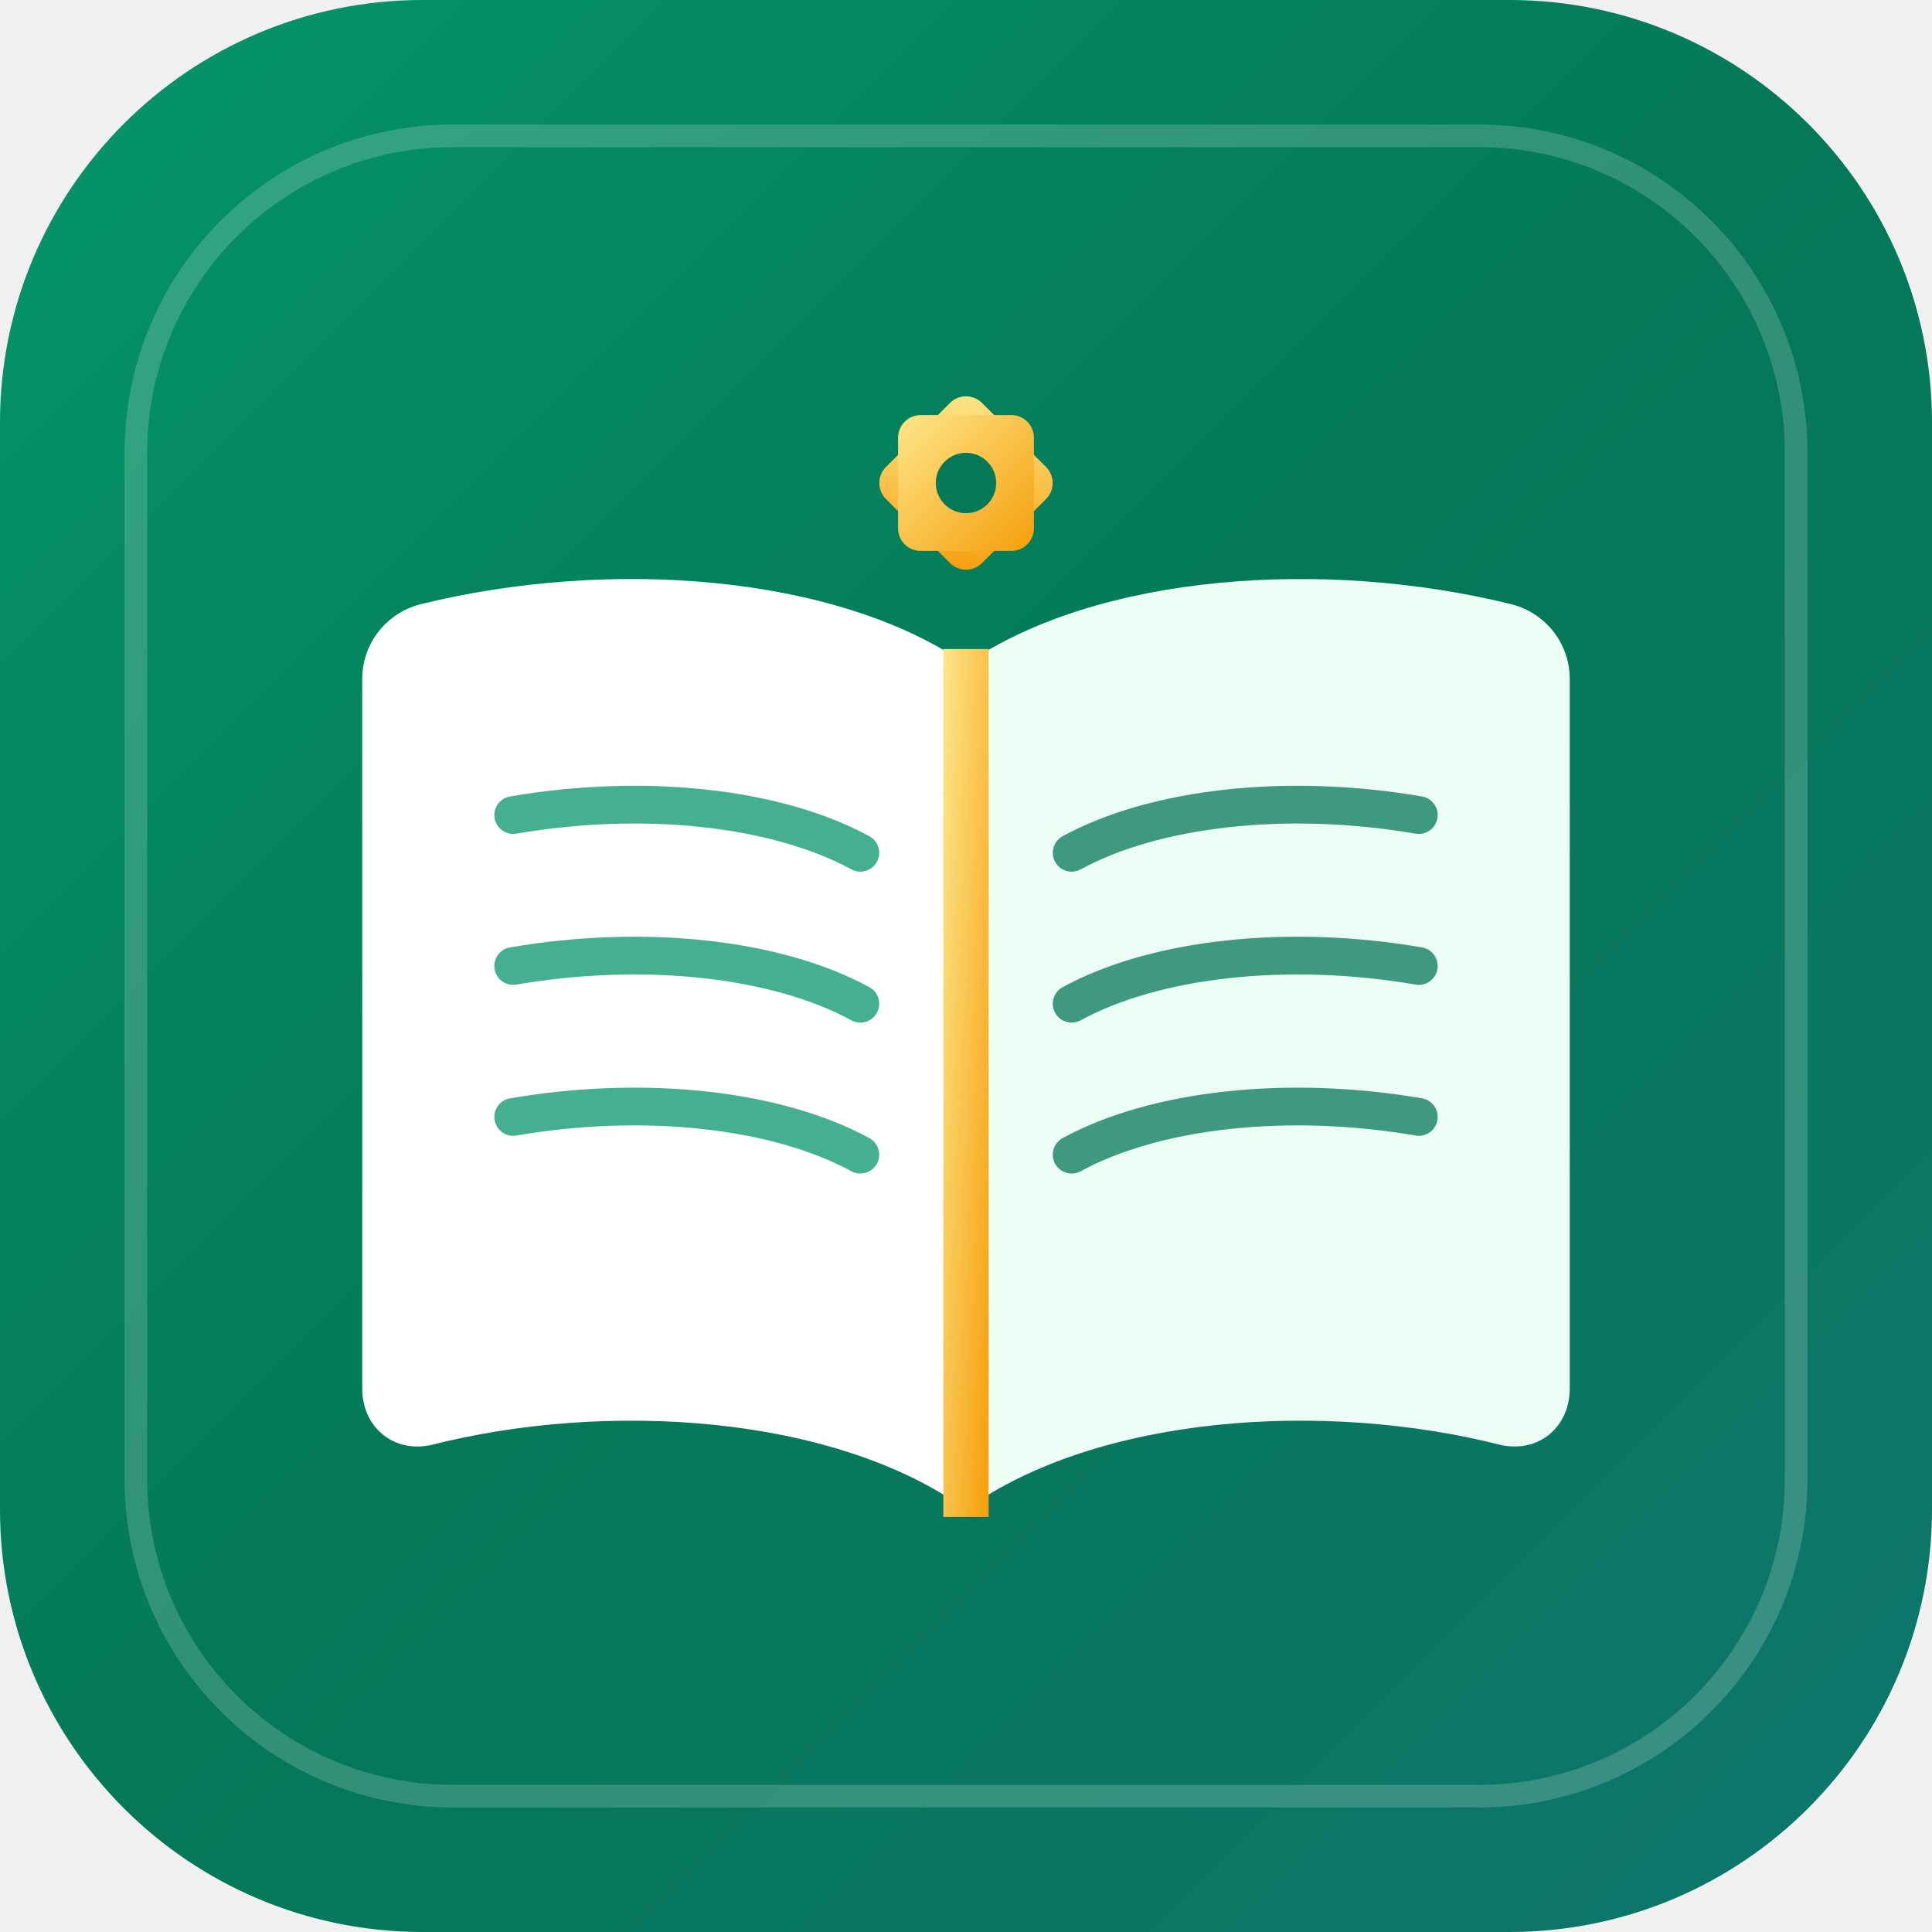
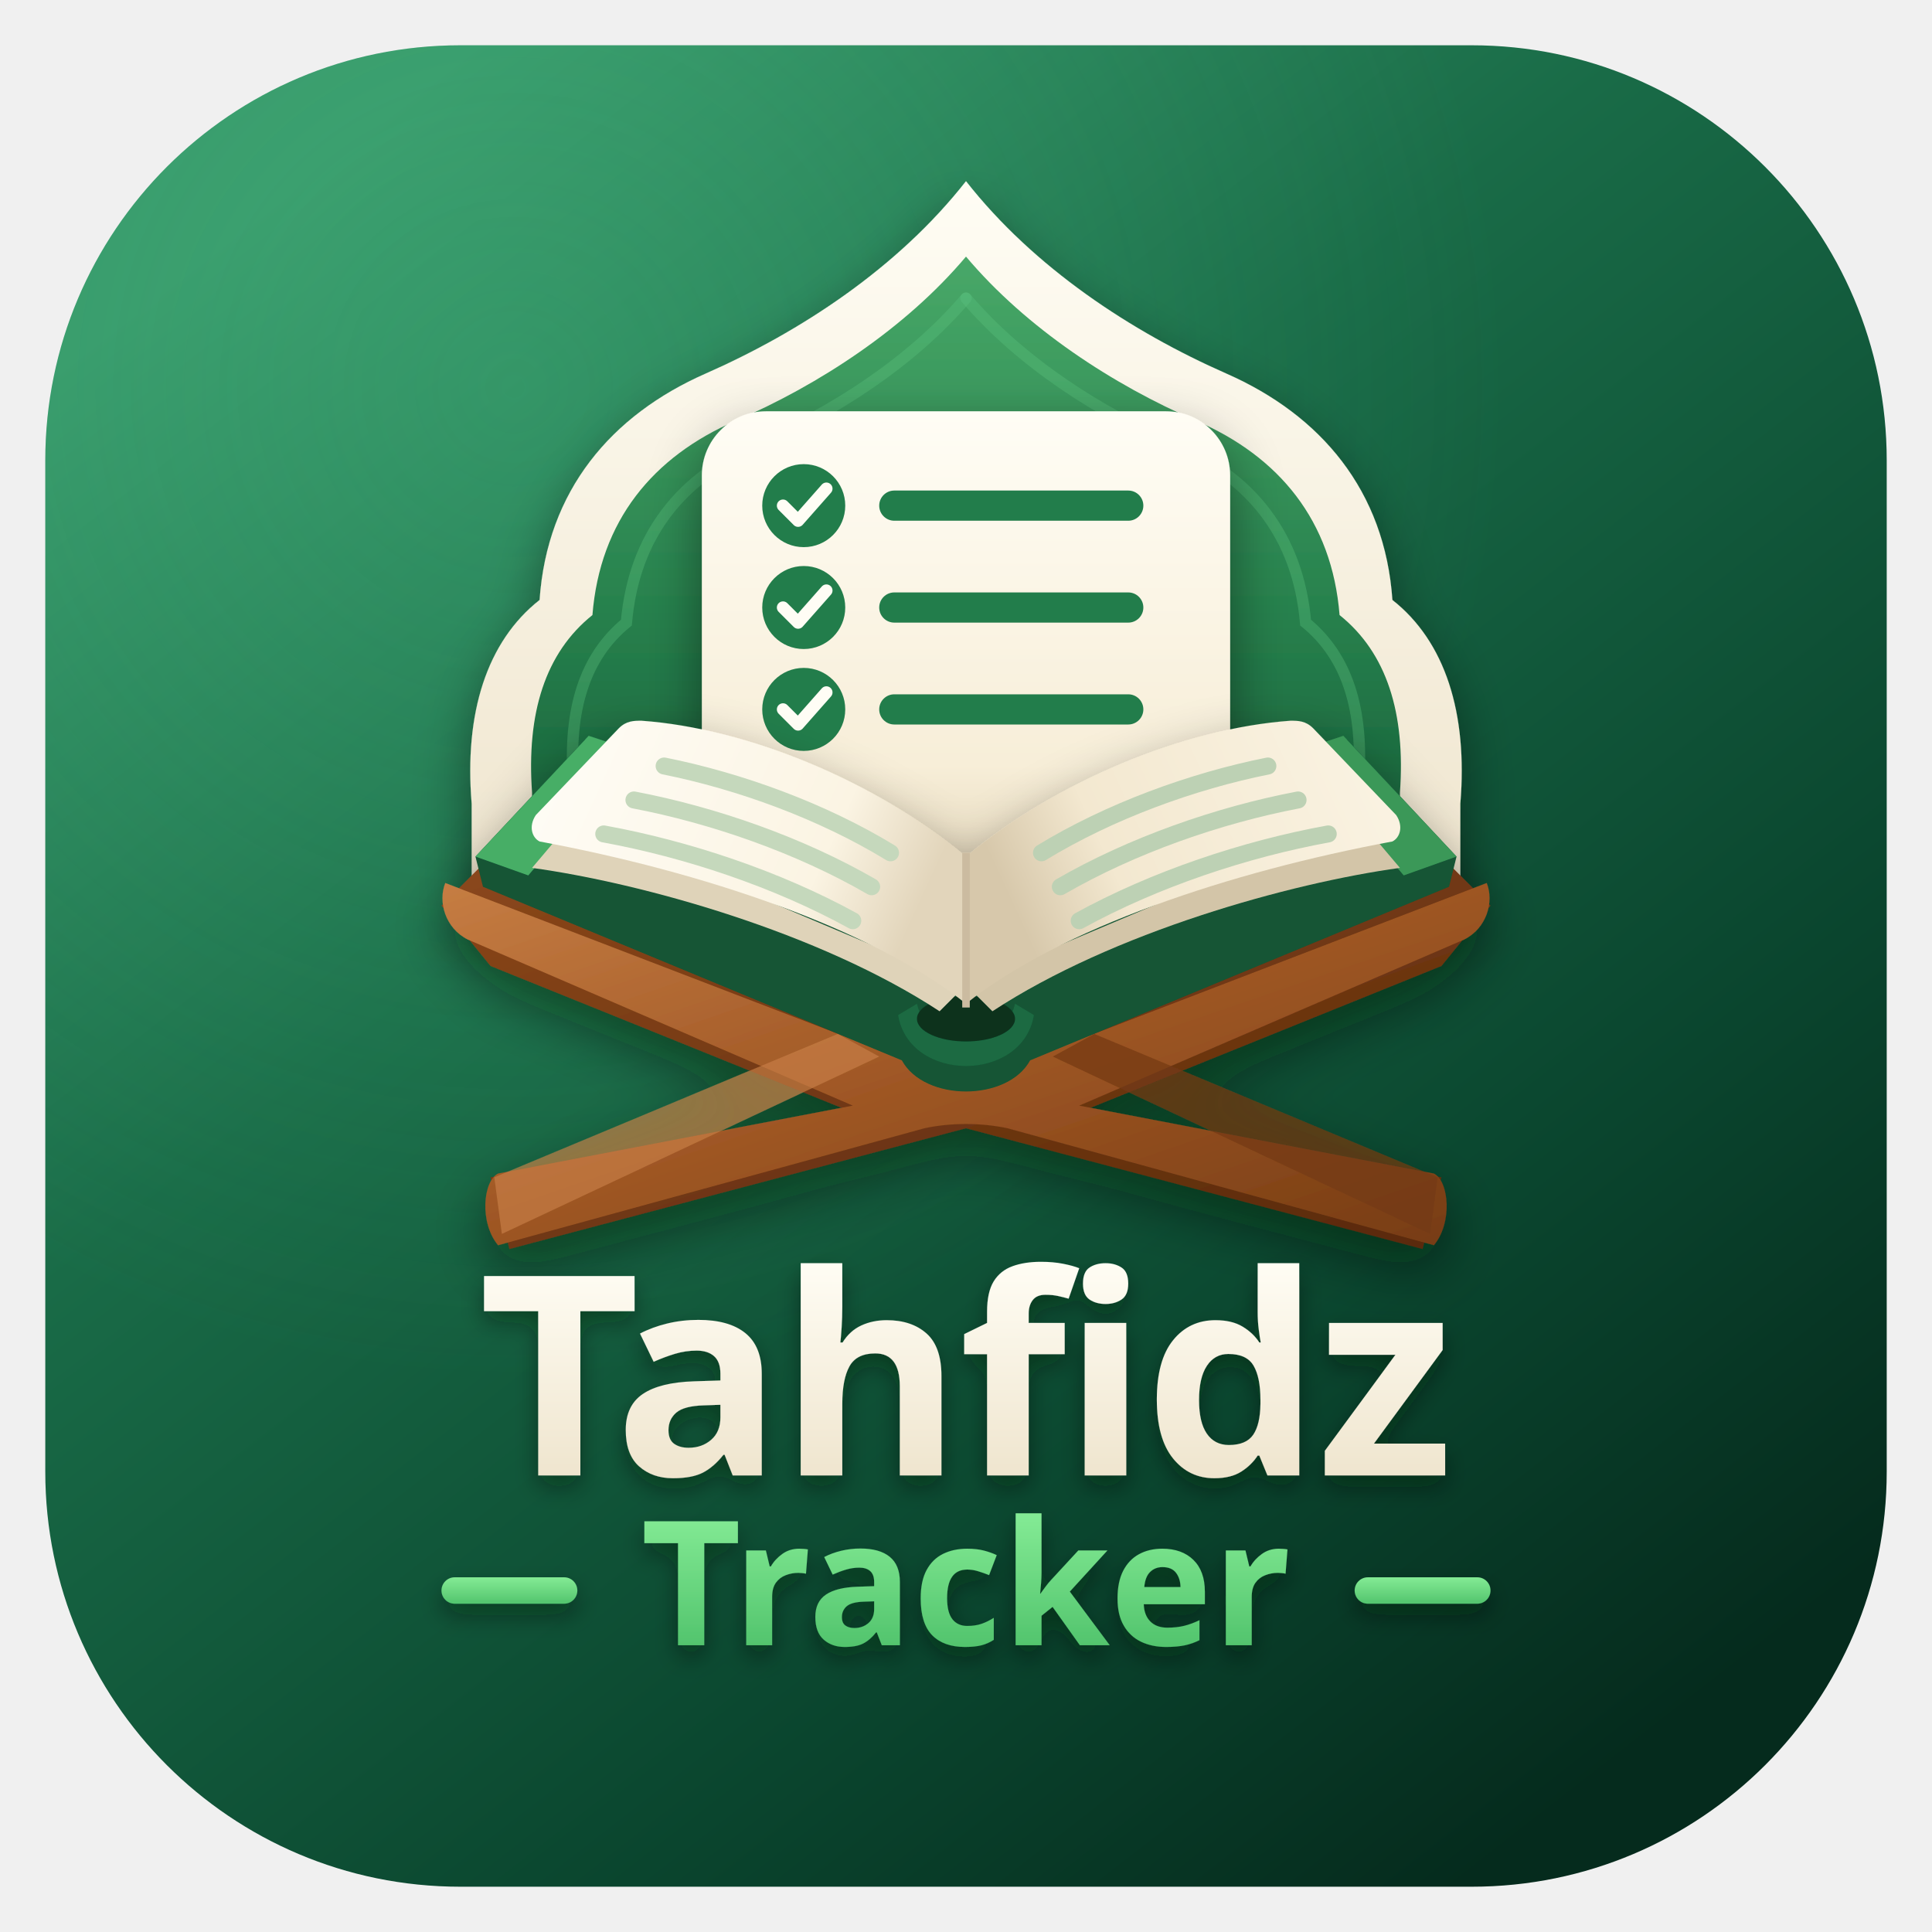
- <svg xmlns="http://www.w3.org/2000/svg" viewBox="0 0 512 512" width="512" height="512">
+ <svg xmlns="http://www.w3.org/2000/svg" viewBox="0 0 1024 1024" width="512" height="512">
  <defs>
-     <linearGradient id="bgGrad" x1="0%" y1="0%" x2="100%" y2="100%">
-       <stop offset="0%" stop-color="#059669" />
-       <stop offset="50%" stop-color="#047857" />
-       <stop offset="100%" stop-color="#0f766e" />
+     <linearGradient id="bgGrad" x1="15%" y1="5%" x2="85%" y2="95%">
+       <stop offset="0%" stop-color="#359668" />
+       <stop offset="35%" stop-color="#196b47" />
+       <stop offset="75%" stop-color="#0a452e" />
+       <stop offset="100%" stop-color="#052b1d" />
    </linearGradient>
-     <linearGradient id="goldGrad" x1="0%" y1="0%" x2="100%" y2="100%">
-       <stop offset="0%" stop-color="#fde68a" />
-       <stop offset="100%" stop-color="#f59e0b" />
+     <linearGradient id="domeInnerGrad" x1="50%" y1="0%" x2="50%" y2="100%">
+       <stop offset="0%" stop-color="#48a868" />
+       <stop offset="55%" stop-color="#28824e" />
+       <stop offset="100%" stop-color="#155d37" />
    </linearGradient>
+     <linearGradient id="creamGrad" x1="0%" y1="0%" x2="0%" y2="100%">
+       <stop offset="0%" stop-color="#fffdf4" />
+       <stop offset="100%" stop-color="#efe5ce" />
+     </linearGradient>
+     <linearGradient id="cardGrad" x1="0%" y1="0%" x2="0%" y2="100%">
+       <stop offset="0%" stop-color="#fffdf5" />
+       <stop offset="75%" stop-color="#f7eed8" />
+       <stop offset="100%" stop-color="#e5d8bc" />
+     </linearGradient>
+     <linearGradient id="pageLeftGrad" x1="0%" y1="0%" x2="100%" y2="30%">
+       <stop offset="0%" stop-color="#fffdf7" />
+       <stop offset="75%" stop-color="#fbf4e3" />
+       <stop offset="100%" stop-color="#e2d5bb" />
+     </linearGradient>
+     <linearGradient id="pageRightGrad" x1="100%" y1="0%" x2="0%" y2="30%">
+       <stop offset="0%" stop-color="#fbf4e4" />
+       <stop offset="75%" stop-color="#f3e8d0" />
+       <stop offset="100%" stop-color="#d7c8ab" />
+     </linearGradient>
+     <linearGradient id="woodLight" x1="0%" y1="0%" x2="100%" y2="100%">
+       <stop offset="0%" stop-color="#c67d43" />
+       <stop offset="50%" stop-color="#9e5624" />
+       <stop offset="100%" stop-color="#753b13" />
+     </linearGradient>
+     <linearGradient id="woodDark" x1="0%" y1="0%" x2="100%" y2="100%">
+       <stop offset="0%" stop-color="#8b471b" />
+       <stop offset="100%" stop-color="#58290b" />
+     </linearGradient>
+     <linearGradient id="trackerGrad" x1="0%" y1="0%" x2="0%" y2="100%">
+       <stop offset="0%" stop-color="#84eb95" />
+       <stop offset="100%" stop-color="#52c46d" />
+     </linearGradient>
+     <filter id="dropShadow" x="-15%" y="-15%" width="130%" height="135%">
+       <feDropShadow dx="0" dy="12" stdDeviation="14" flood-color="#021a10" flood-opacity="0.45" />
+     </filter>
+     <filter id="textShadow" x="-10%" y="-10%" width="120%" height="130%">
+       <feDropShadow dx="0" dy="6" stdDeviation="6" flood-color="#021a10" flood-opacity="0.4" />
+     </filter>
  </defs>
-   <rect width="512" height="512" rx="112" fill="url(#bgGrad)" />
-   <rect x="36" y="36" width="440" height="440" rx="84" fill="none" stroke="#ffffff" stroke-opacity="0.18" stroke-width="6" />
-   <g transform="translate(96, 120)">
-     <path d="M160 56 C125 32, 65 28, 16 40 C7 42, 0 50, 0 60 L0 248 C0 258, 8 265, 18 263 C65 251, 125 255, 160 280 Z" fill="#ffffff" />
-     <path d="M160 56 C195 32, 255 28, 304 40 C313 42, 320 50, 320 60 L320 248 C320 258, 312 265, 302 263 C255 251, 195 255, 160 280 Z" fill="#ecfdf5" />
-     <path d="M154 52 L166 52 L166 282 L154 282 Z" fill="url(#goldGrad)" />
-     <path d="M40 96 C75 90, 110 94, 132 106" stroke="#059669" stroke-width="10" stroke-linecap="round" fill="none" opacity="0.75" />
-     <path d="M40 136 C75 130, 110 134, 132 146" stroke="#059669" stroke-width="10" stroke-linecap="round" fill="none" opacity="0.75" />
-     <path d="M40 176 C75 170, 110 174, 132 186" stroke="#059669" stroke-width="10" stroke-linecap="round" fill="none" opacity="0.75" />
-     <path d="M280 96 C245 90, 210 94, 188 106" stroke="#047857" stroke-width="10" stroke-linecap="round" fill="none" opacity="0.75" />
-     <path d="M280 136 C245 130, 210 134, 188 146" stroke="#047857" stroke-width="10" stroke-linecap="round" fill="none" opacity="0.75" />
-     <path d="M280 176 C245 170, 210 174, 188 186" stroke="#047857" stroke-width="10" stroke-linecap="round" fill="none" opacity="0.75" />
-     <g transform="translate(160, 8)">
-       <rect x="-18" y="-18" width="36" height="36" rx="6" fill="url(#goldGrad)" transform="rotate(45)" />
-       <rect x="-18" y="-18" width="36" height="36" rx="6" fill="url(#goldGrad)" />
-       <circle cx="0" cy="0" r="8" fill="#047857" />
-     </g>
+   <rect x="24" y="24" width="976" height="976" rx="220" fill="url(#bgGrad)" />
+   <radialGradient id="topGlow" cx="25%" cy="18%" r="55%">
+     <stop offset="0%" stop-color="#5cd696" stop-opacity="0.22" />
+     <stop offset="100%" stop-color="#5cd696" stop-opacity="0" />
+   </radialGradient>
+   <rect x="24" y="24" width="976" height="976" rx="220" fill="url(#topGlow)" />
+   <g filter="url(#dropShadow)">
+     <path d="M 512 96          C 548 142, 600 176, 650 198          C 700 220, 734 260, 738 318          C 766 340, 778 378, 774 426          L 774 480          L 250 480          L 250 426          C 246 378, 258 340, 286 318          C 290 260, 324 220, 374 198          C 424 176, 476 142, 512 96 Z" fill="url(#creamGrad)" />
+     <path d="M 512 136          C 544 174, 590 204, 634 223          C 678 242, 706 276, 710 326          C 735 346, 745 378, 742 420          L 742 468          L 282 468          L 282 420          C 279 378, 289 346, 314 326          C 318 276, 346 242, 390 223          C 434 204, 480 174, 512 136 Z" fill="url(#domeInnerGrad)" />
+     <path d="M 512 158          C 541 192, 583 219, 623 236          C 663 253, 688 284, 692 330          C 714 348, 723 376, 720 415" fill="none" stroke="#5cc480" stroke-width="6" stroke-opacity="0.35" stroke-linecap="round" />
+     <path d="M 512 158          C 483 192, 441 219, 401 236          C 361 253, 336 284, 332 330          C 310 348, 301 376, 304 415" fill="none" stroke="#5cc480" stroke-width="6" stroke-opacity="0.35" stroke-linecap="round" />
+   </g>
+   <g filter="url(#dropShadow)">
+     <rect x="372" y="218" width="280" height="250" rx="34" fill="url(#cardGrad)" />
+     <circle cx="426" cy="268" r="22" fill="#237d4b" />
+     <path d="M 415 268 L 423 276 L 438 259" fill="none" stroke="#fffdf5" stroke-width="6.5" stroke-linecap="round" stroke-linejoin="round" />
+     <rect x="466" y="260" width="140" height="16" rx="8" fill="#237d4b" />
+     <circle cx="426" cy="322" r="22" fill="#237d4b" />
+     <path d="M 415 322 L 423 330 L 438 313" fill="none" stroke="#fffdf5" stroke-width="6.5" stroke-linecap="round" stroke-linejoin="round" />
+     <rect x="466" y="314" width="140" height="16" rx="8" fill="#237d4b" />
+     <circle cx="426" cy="376" r="22" fill="#237d4b" />
+     <path d="M 415 376 L 423 384 L 438 367" fill="none" stroke="#fffdf5" stroke-width="6.5" stroke-linecap="round" stroke-linejoin="round" />
+     <rect x="466" y="368" width="140" height="16" rx="8" fill="#237d4b" />
+   </g>
+   <g filter="url(#dropShadow)">
+     <path d="M 234 480          L 256 458          L 512 562          L 768 458          L 790 480          L 764 512          L 566 592          L 764 624          L 754 662          L 512 598          L 270 662          L 260 624          L 458 592          L 260 512 Z" fill="url(#woodDark)" />
+     <path d="M 236 468          C 232 478, 236 492, 248 498          L 452 586          L 264 622          C 256 626, 254 648, 264 660          L 490 598          C 504 595, 520 595, 534 598          L 760 660          C 770 648, 768 626, 760 622          L 572 586          L 776 498          C 788 492, 792 478, 788 468          L 512 574 Z" fill="url(#woodLight)" />
+     <path d="M 262 624 L 444 548 L 466 560 L 266 654 Z" fill="#c98046" opacity="0.65" />
+     <path d="M 762 624 L 580 548 L 558 560 L 758 654 Z" fill="#733912" opacity="0.7" />
+     <path d="M 252 454          L 310 392          L 512 496          L 714 392          L 772 454          L 768 470          L 546 562          C 534 584, 490 584, 478 562          L 256 470 Z" fill="#125534" />
+     <path d="M 252 454 L 312 390 L 336 398 L 280 464 Z" fill="#46ae66" />
+     <path d="M 772 454 L 712 390 L 688 398 L 744 464 Z" fill="#3a9858" />
+     <path d="M 476 538          C 482 574, 542 574, 548 538          L 538 532          C 532 558, 492 558, 486 532 Z" fill="#1b6b42" />
+     <ellipse cx="512" cy="540" rx="26" ry="12" fill="#08331e" />
+     <path d="M 282 460          C 340 468, 434 494, 498 536          L 512 522          L 304 434          Z" fill="#dfd3b9" />
+     <path d="M 742 460          C 684 468, 590 494, 526 536          L 512 522          L 720 434          Z" fill="#d3c5a8" />
+     <path d="M 340 382          C 396 386, 464 414, 512 454          L 512 532          C 462 492, 372 462, 286 446          C 282 444, 280 438, 284 432          L 328 386          C 332 382, 336 382, 340 382 Z" fill="url(#pageLeftGrad)" />
+     <path d="M 684 382          C 628 386, 560 414, 512 454          L 512 532          C 562 492, 652 462, 738 446          C 742 444, 744 438, 740 432          L 696 386          C 692 382, 688 382, 684 382 Z" fill="url(#pageRightGrad)" />
+     <line x1="512" y1="452" x2="512" y2="534" stroke="#cbbba0" stroke-width="4" />
+     <path d="M 352 406 C 392 414, 436 430, 472 452" fill="none" stroke="#c5d8bc" stroke-width="9" stroke-linecap="round" />
+     <path d="M 336 424 C 378 432, 424 448, 462 470" fill="none" stroke="#c5d8bc" stroke-width="9" stroke-linecap="round" />
+     <path d="M 320 442 C 364 450, 412 466, 452 488" fill="none" stroke="#c5d8bc" stroke-width="9" stroke-linecap="round" />
+     <path d="M 672 406 C 632 414, 588 430, 552 452" fill="none" stroke="#" stroke-width="0" />
+     <path d="M 672 406 C 632 414, 588 430, 552 452" fill="none" stroke="#bdd1b4" stroke-width="9" stroke-linecap="round" />
+     <path d="M 688 424 C 646 432, 600 448, 562 470" fill="none" stroke="#bdd1b4" stroke-width="9" stroke-linecap="round" />
+     <path d="M 704 442 C 660 450, 612 466, 572 488" fill="none" stroke="#bdd1b4" stroke-width="9" stroke-linecap="round" />
+   </g>
+   <g filter="url(#textShadow)">
+     <text x="512" y="782" text-anchor="middle" fill="url(#creamGrad)" font-family="'Plus Jakarta Sans', 'Nunito', 'Fredoka', 'Arial Rounded MT Bold', sans-serif" font-weight="800" font-size="148" letter-spacing="-2">
+       Tahfidz
+     </text>
+     <rect x="234" y="836" width="72" height="14" rx="7" fill="url(#trackerGrad)" />
+     <text x="512" y="872" text-anchor="middle" fill="url(#trackerGrad)" font-family="'Plus Jakarta Sans', 'Nunito', 'Fredoka', 'Arial Rounded MT Bold', sans-serif" font-weight="800" font-size="92" letter-spacing="0">
+       Tracker
+     </text>
+     <rect x="718" y="836" width="72" height="14" rx="7" fill="url(#trackerGrad)" />
  </g>
</svg>
